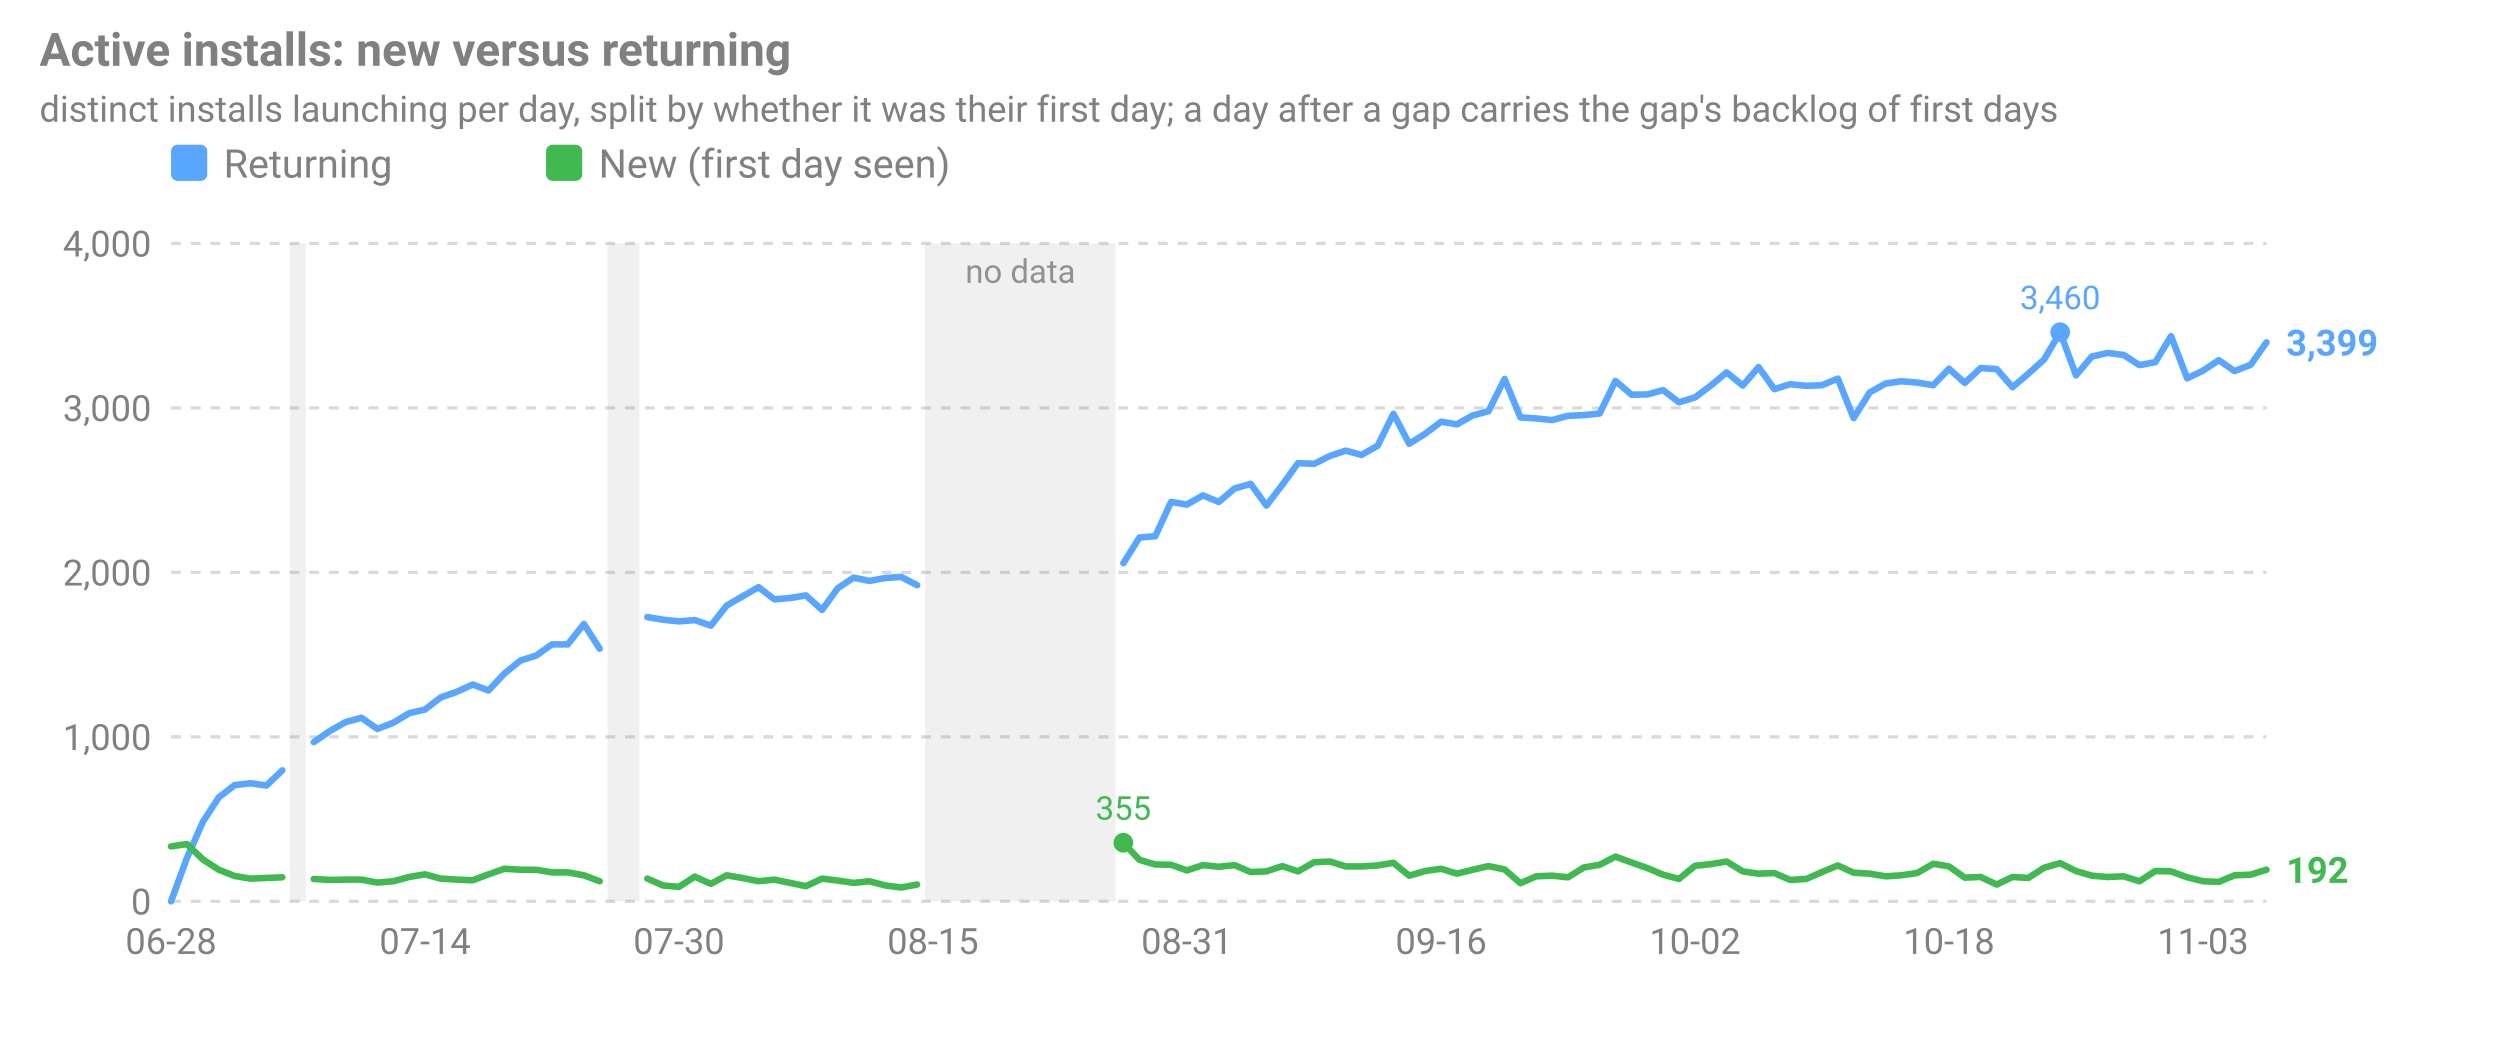
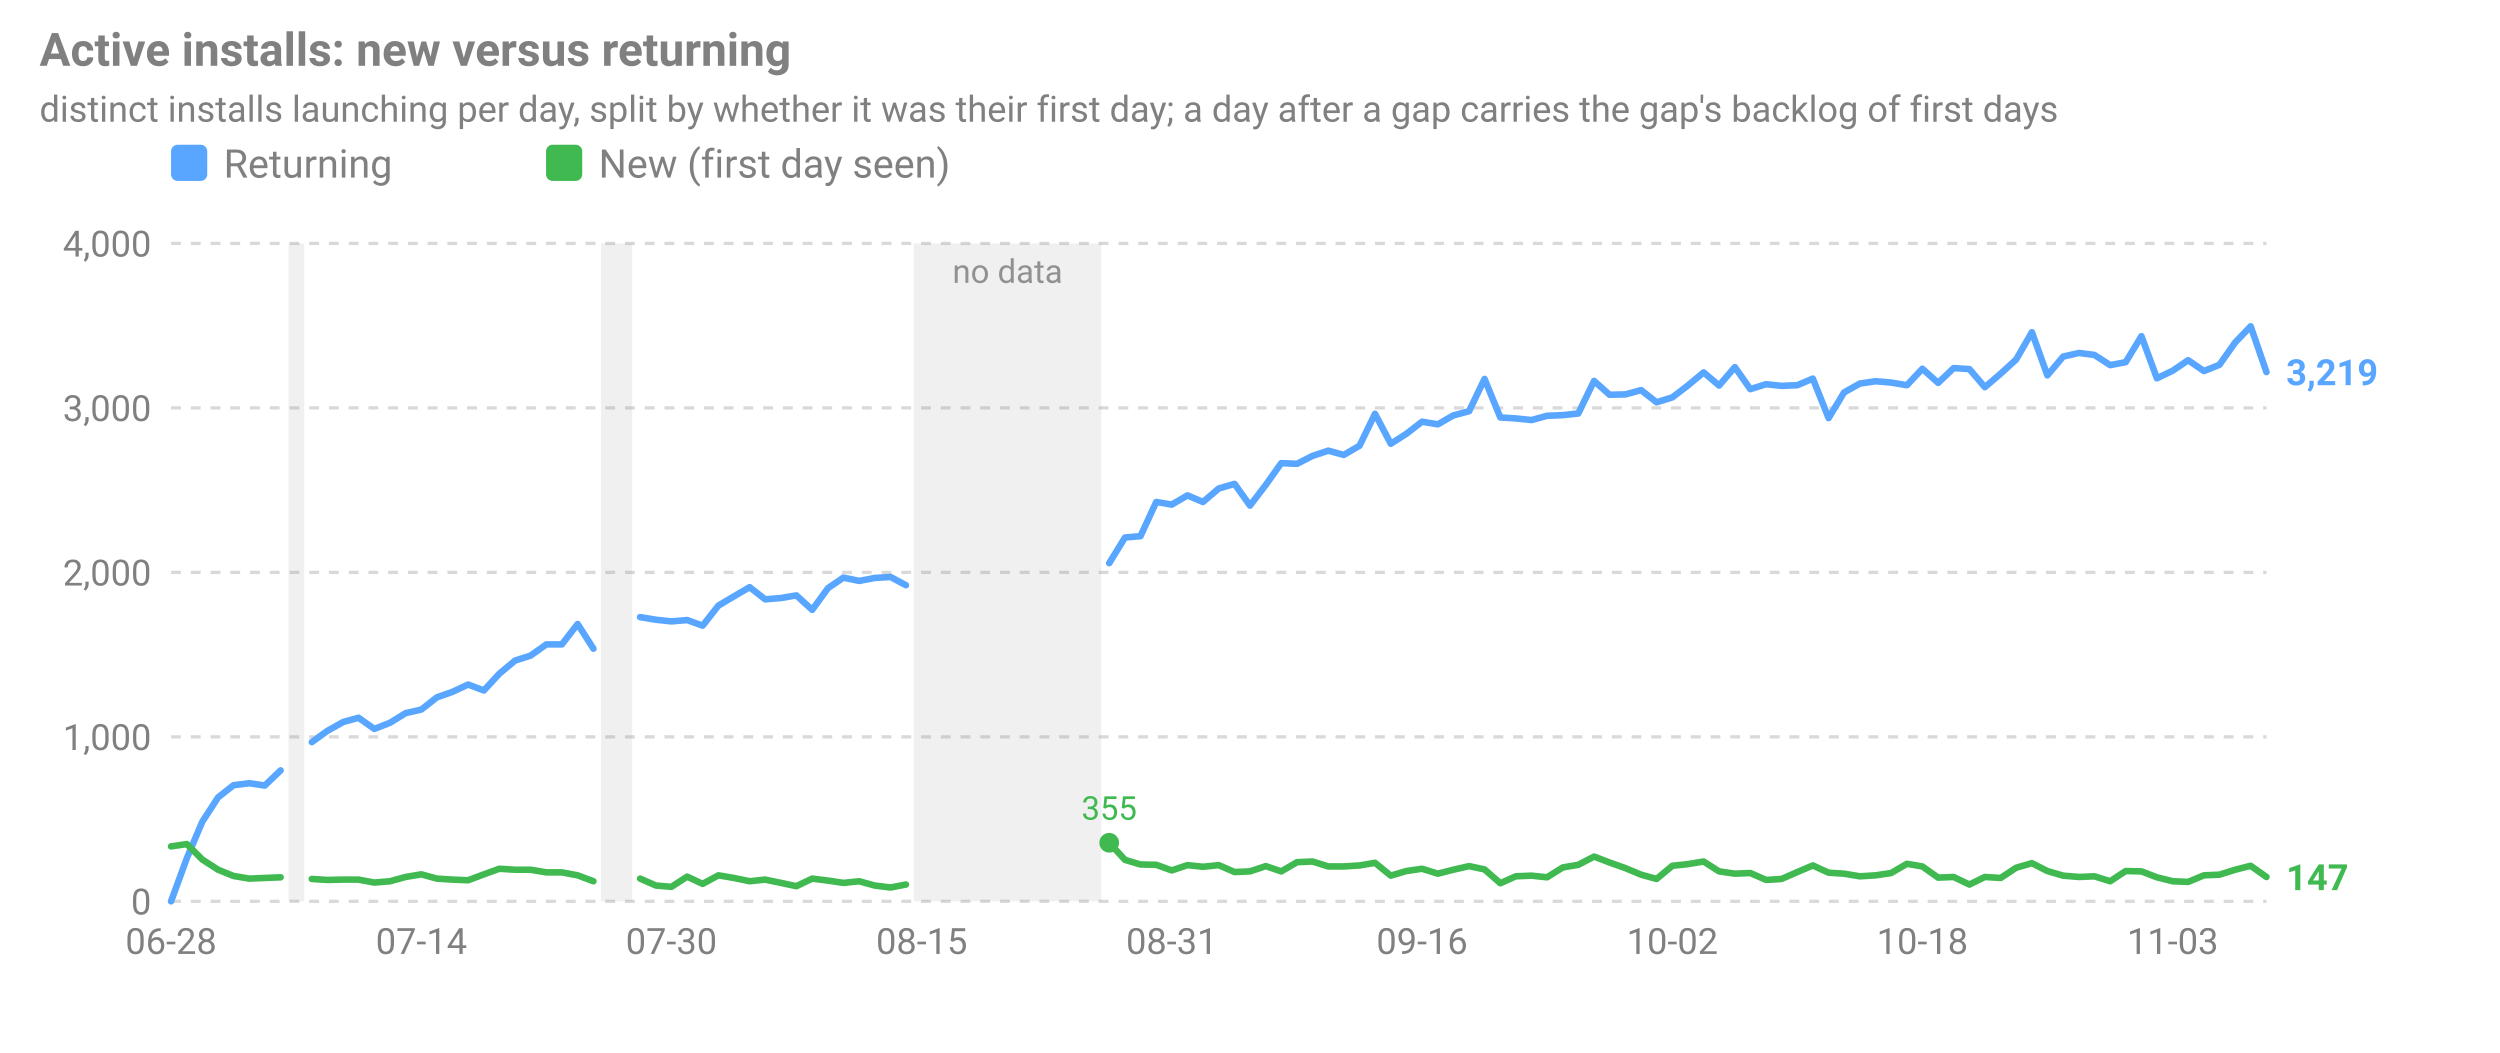
- <svg xmlns="http://www.w3.org/2000/svg" width="760" height="320" viewBox="0 0 760 320" role="img" aria-label="Active installs: new versus returning" data-chart="{&quot;bottom&quot;:274,&quot;labels&quot;:[&quot;06-28&quot;,&quot;06-29&quot;,&quot;06-30&quot;,&quot;07-01&quot;,&quot;07-02&quot;,&quot;07-03&quot;,&quot;07-04&quot;,&quot;07-05&quot;,&quot;07-06&quot;,&quot;07-07&quot;,&quot;07-08&quot;,&quot;07-09&quot;,&quot;07-10&quot;,&quot;07-11&quot;,&quot;07-12&quot;,&quot;07-13&quot;,&quot;07-14&quot;,&quot;07-15&quot;,&quot;07-16&quot;,&quot;07-17&quot;,&quot;07-18&quot;,&quot;07-19&quot;,&quot;07-20&quot;,&quot;07-21&quot;,&quot;07-22&quot;,&quot;07-23&quot;,&quot;07-24&quot;,&quot;07-25&quot;,&quot;07-26&quot;,&quot;07-27&quot;,&quot;07-28&quot;,&quot;07-29&quot;,&quot;07-30&quot;,&quot;07-31&quot;,&quot;08-01&quot;,&quot;08-02&quot;,&quot;08-03&quot;,&quot;08-04&quot;,&quot;08-05&quot;,&quot;08-06&quot;,&quot;08-07&quot;,&quot;08-08&quot;,&quot;08-09&quot;,&quot;08-10&quot;,&quot;08-11&quot;,&quot;08-12&quot;,&quot;08-13&quot;,&quot;08-14&quot;,&quot;08-15&quot;,&quot;08-16&quot;,&quot;08-17&quot;,&quot;08-18&quot;,&quot;08-19&quot;,&quot;08-20&quot;,&quot;08-21&quot;,&quot;08-22&quot;,&quot;08-23&quot;,&quot;08-24&quot;,&quot;08-25&quot;,&quot;08-26&quot;,&quot;08-27&quot;,&quot;08-28&quot;,&quot;08-29&quot;,&quot;08-30&quot;,&quot;08-31&quot;,&quot;09-01&quot;,&quot;09-02&quot;,&quot;09-03&quot;,&quot;09-04&quot;,&quot;09-05&quot;,&quot;09-06&quot;,&quot;09-07&quot;,&quot;09-08&quot;,&quot;09-09&quot;,&quot;09-10&quot;,&quot;09-11&quot;,&quot;09-12&quot;,&quot;09-13&quot;,&quot;09-14&quot;,&quot;09-15&quot;,&quot;09-16&quot;,&quot;09-17&quot;,&quot;09-18&quot;,&quot;09-19&quot;,&quot;09-20&quot;,&quot;09-21&quot;,&quot;09-22&quot;,&quot;09-23&quot;,&quot;09-24&quot;,&quot;09-25&quot;,&quot;09-26&quot;,&quot;09-27&quot;,&quot;09-28&quot;,&quot;09-29&quot;,&quot;09-30&quot;,&quot;10-01&quot;,&quot;10-02&quot;,&quot;10-03&quot;,&quot;10-04&quot;,&quot;10-05&quot;,&quot;10-06&quot;,&quot;10-07&quot;,&quot;10-08&quot;,&quot;10-09&quot;,&quot;10-10&quot;,&quot;10-11&quot;,&quot;10-12&quot;,&quot;10-13&quot;,&quot;10-14&quot;,&quot;10-15&quot;,&quot;10-16&quot;,&quot;10-17&quot;,&quot;10-18&quot;,&quot;10-19&quot;,&quot;10-20&quot;,&quot;10-21&quot;,&quot;10-22&quot;,&quot;10-23&quot;,&quot;10-24&quot;,&quot;10-25&quot;,&quot;10-26&quot;,&quot;10-27&quot;,&quot;10-28&quot;,&quot;10-29&quot;,&quot;10-30&quot;,&quot;10-31&quot;,&quot;11-01&quot;,&quot;11-02&quot;,&quot;11-03&quot;,&quot;11-04&quot;,&quot;11-05&quot;,&quot;11-06&quot;,&quot;11-07&quot;],&quot;series&quot;:[{&quot;color&quot;:&quot;#58a6ff&quot;,&quot;name&quot;:&quot;Returning&quot;,&quot;values&quot;:[&quot;0&quot;,&quot;261&quot;,&quot;485&quot;,&quot;631&quot;,&quot;706&quot;,&quot;719&quot;,&quot;703&quot;,&quot;796&quot;,null,&quot;968&quot;,&quot;1,037&quot;,&quot;1,090&quot;,&quot;1,117&quot;,&quot;1,048&quot;,&quot;1,086&quot;,&quot;1,144&quot;,&quot;1,166&quot;,&quot;1,240&quot;,&quot;1,273&quot;,&quot;1,318&quot;,&quot;1,281&quot;,&quot;1,385&quot;,&quot;1,463&quot;,&quot;1,494&quot;,&quot;1,561&quot;,&quot;1,562&quot;,&quot;1,686&quot;,&quot;1,535&quot;,null,null,&quot;1,727&quot;,&quot;1,711&quot;,&quot;1,702&quot;,&quot;1,710&quot;,&quot;1,676&quot;,&quot;1,798&quot;,&quot;1,854&quot;,&quot;1,910&quot;,&quot;1,835&quot;,&quot;1,844&quot;,&quot;1,860&quot;,&quot;1,771&quot;,&quot;1,904&quot;,&quot;1,968&quot;,&quot;1,947&quot;,&quot;1,966&quot;,&quot;1,972&quot;,&quot;1,922&quot;,null,null,null,null,null,null,null,null,null,null,null,null,&quot;2,057&quot;,&quot;2,212&quot;,&quot;2,220&quot;,&quot;2,429&quot;,&quot;2,411&quot;,&quot;2,469&quot;,&quot;2,429&quot;,&quot;2,510&quot;,&quot;2,538&quot;,&quot;2,407&quot;,&quot;2,533&quot;,&quot;2,664&quot;,&quot;2,660&quot;,&quot;2,708&quot;,&quot;2,740&quot;,&quot;2,714&quot;,&quot;2,771&quot;,&quot;2,965&quot;,&quot;2,781&quot;,&quot;2,842&quot;,&quot;2,915&quot;,&quot;2,901&quot;,&quot;2,953&quot;,&quot;2,981&quot;,&quot;3,176&quot;,&quot;2,942&quot;,&quot;2,937&quot;,&quot;2,927&quot;,&quot;2,951&quot;,&quot;2,955&quot;,&quot;2,967&quot;,&quot;3,164&quot;,&quot;3,080&quot;,&quot;3,082&quot;,&quot;3,108&quot;,&quot;3,034&quot;,&quot;3,065&quot;,&quot;3,135&quot;,&quot;3,217&quot;,&quot;3,137&quot;,&quot;3,248&quot;,&quot;3,113&quot;,&quot;3,144&quot;,&quot;3,133&quot;,&quot;3,138&quot;,&quot;3,178&quot;,&quot;2,939&quot;,&quot;3,093&quot;,&quot;3,148&quot;,&quot;3,161&quot;,&quot;3,154&quot;,&quot;3,138&quot;,&quot;3,238&quot;,&quot;3,152&quot;,&quot;3,241&quot;,&quot;3,235&quot;,&quot;3,126&quot;,&quot;3,208&quot;,&quot;3,294&quot;,&quot;3,460&quot;,&quot;3,198&quot;,&quot;3,311&quot;,&quot;3,333&quot;,&quot;3,321&quot;,&quot;3,260&quot;,&quot;3,279&quot;,&quot;3,437&quot;,&quot;3,180&quot;,&quot;3,227&quot;,&quot;3,290&quot;,&quot;3,225&quot;,&quot;3,261&quot;,&quot;3,399&quot;],&quot;y&quot;:[274.0,260.9,249.8,242.4,238.7,238.1,238.8,234.2,null,225.6,222.2,219.5,218.2,221.6,219.7,216.8,215.7,212.0,210.3,208.1,209.9,204.8,200.8,199.3,195.9,195.9,189.7,197.2,null,null,187.6,188.4,188.9,188.5,190.2,184.1,181.3,178.5,182.2,181.8,181.0,185.4,178.8,175.6,176.6,175.7,175.4,177.9,null,null,null,null,null,null,null,null,null,null,null,null,171.2,163.4,163.0,152.6,153.4,150.6,152.6,148.5,147.1,153.7,147.4,140.8,141.0,138.6,137.0,138.3,135.5,125.8,134.9,131.9,128.2,129.0,126.3,125.0,115.2,126.9,127.2,127.7,126.4,126.2,125.7,115.8,120.0,119.9,118.6,122.3,120.8,117.2,113.2,117.2,111.6,118.3,116.8,117.3,117.1,115.1,127.1,119.3,116.6,115.9,116.3,117.1,112.1,116.4,111.9,112.2,117.7,113.6,109.3,101.0,114.1,108.4,107.3,107.9,111.0,110.1,102.2,115.0,112.7,109.5,112.8,110.9,104.1]},{&quot;color&quot;:&quot;#3fb950&quot;,&quot;name&quot;:&quot;New (first day seen)&quot;,&quot;values&quot;:[&quot;334&quot;,&quot;348&quot;,&quot;254&quot;,&quot;191&quot;,&quot;154&quot;,&quot;138&quot;,&quot;143&quot;,&quot;146&quot;,null,&quot;136&quot;,&quot;130&quot;,&quot;132&quot;,&quot;132&quot;,&quot;114&quot;,&quot;121&quot;,&quot;148&quot;,&quot;164&quot;,&quot;138&quot;,&quot;132&quot;,&quot;128&quot;,&quot;164&quot;,&quot;198&quot;,&quot;193&quot;,&quot;192&quot;,&quot;175&quot;,&quot;176&quot;,&quot;157&quot;,&quot;123&quot;,null,null,&quot;138&quot;,&quot;95&quot;,&quot;89&quot;,&quot;150&quot;,&quot;106&quot;,&quot;158&quot;,&quot;142&quot;,&quot;121&quot;,&quot;131&quot;,&quot;112&quot;,&quot;92&quot;,&quot;139&quot;,&quot;126&quot;,&quot;111&quot;,&quot;122&quot;,&quot;96&quot;,&quot;84&quot;,&quot;103&quot;,null,null,null,null,null,null,null,null,null,null,null,null,&quot;355&quot;,&quot;253&quot;,&quot;225&quot;,&quot;222&quot;,&quot;187&quot;,&quot;220&quot;,&quot;210&quot;,&quot;220&quot;,&quot;179&quot;,&quot;181&quot;,&quot;214&quot;,&quot;183&quot;,&quot;237&quot;,&quot;241&quot;,&quot;211&quot;,&quot;213&quot;,&quot;217&quot;,&quot;234&quot;,&quot;155&quot;,&quot;184&quot;,&quot;199&quot;,&quot;168&quot;,&quot;191&quot;,&quot;214&quot;,&quot;194&quot;,&quot;110&quot;,&quot;151&quot;,&quot;156&quot;,&quot;146&quot;,&quot;206&quot;,&quot;223&quot;,&quot;273&quot;,&quot;236&quot;,&quot;203&quot;,&quot;161&quot;,&quot;136&quot;,&quot;216&quot;,&quot;226&quot;,&quot;243&quot;,&quot;182&quot;,&quot;168&quot;,&quot;171&quot;,&quot;130&quot;,&quot;136&quot;,&quot;177&quot;,&quot;217&quot;,&quot;174&quot;,&quot;168&quot;,&quot;151&quot;,&quot;157&quot;,&quot;172&quot;,&quot;228&quot;,&quot;213&quot;,&quot;144&quot;,&quot;148&quot;,&quot;103&quot;,&quot;147&quot;,&quot;143&quot;,&quot;204&quot;,&quot;232&quot;,&quot;185&quot;,&quot;155&quot;,&quot;148&quot;,&quot;151&quot;,&quot;122&quot;,&quot;184&quot;,&quot;183&quot;,&quot;146&quot;,&quot;122&quot;,&quot;118&quot;,&quot;159&quot;,&quot;161&quot;,&quot;192&quot;],&quot;y&quot;:[257.3,256.6,261.3,264.4,266.3,267.1,266.9,266.7,null,267.2,267.5,267.4,267.4,268.3,267.9,266.6,265.8,267.1,267.4,267.6,265.8,264.1,264.4,264.4,265.2,265.2,266.1,267.9,null,null,267.1,269.2,269.6,266.5,268.7,266.1,266.9,267.9,267.4,268.4,269.4,267.1,267.7,268.4,267.9,269.2,269.8,268.9,null,null,null,null,null,null,null,null,null,null,null,null,256.2,261.4,262.8,262.9,264.6,263.0,263.5,263.0,265.1,264.9,263.3,264.9,262.1,261.9,263.4,263.4,263.1,262.3,266.2,264.8,264.1,265.6,264.4,263.3,264.3,268.5,266.4,266.2,266.7,263.7,262.9,260.4,262.2,263.9,265.9,267.2,263.2,262.7,261.9,264.9,265.6,265.4,267.5,267.2,265.1,263.1,265.3,265.6,266.4,266.1,265.4,262.6,263.4,266.8,266.6,268.9,266.6,266.9,263.8,262.4,264.8,266.2,266.6,266.4,267.9,264.8,264.9,266.7,267.9,268.1,266.1,265.9,264.4]}],&quot;top&quot;:74,&quot;type&quot;:&quot;lines&quot;,&quot;x&quot;:[52.0,56.8,61.7,66.5,71.3,76.1,81.0,85.8,90.6,95.4,100.3,105.1,109.9,114.7,119.6,124.4,129.2,134.0,138.9,143.7,148.5,153.3,158.2,163.0,167.8,172.6,177.5,182.3,187.1,191.9,196.8,201.6,206.4,211.2,216.1,220.9,225.7,230.6,235.4,240.2,245.0,249.9,254.7,259.5,264.3,269.2,274.0,278.8,283.6,288.5,293.3,298.1,302.9,307.8,312.6,317.4,322.2,327.1,331.9,336.7,341.5,346.4,351.2,356.0,360.8,365.7,370.5,375.3,380.2,385.0,389.8,394.6,399.5,404.3,409.1,413.9,418.8,423.6,428.4,433.2,438.1,442.9,447.7,452.5,457.4,462.2,467.0,471.8,476.7,481.5,486.3,491.1,496.0,500.8,505.6,510.4,515.3,520.1,524.9,529.8,534.6,539.4,544.2,549.1,553.9,558.7,563.5,568.4,573.2,578.0,582.8,587.7,592.5,597.3,602.1,607.0,611.8,616.6,621.4,626.3,631.1,635.9,640.7,645.6,650.4,655.2,660.0,664.9,669.7,674.5,679.3,684.2,689.0]}">
+ <svg xmlns="http://www.w3.org/2000/svg" width="760" height="320" viewBox="0 0 760 320" role="img" aria-label="Active installs: new versus returning" data-chart="{&quot;bottom&quot;:274,&quot;labels&quot;:[&quot;06-28&quot;,&quot;06-29&quot;,&quot;06-30&quot;,&quot;07-01&quot;,&quot;07-02&quot;,&quot;07-03&quot;,&quot;07-04&quot;,&quot;07-05&quot;,&quot;07-06&quot;,&quot;07-07&quot;,&quot;07-08&quot;,&quot;07-09&quot;,&quot;07-10&quot;,&quot;07-11&quot;,&quot;07-12&quot;,&quot;07-13&quot;,&quot;07-14&quot;,&quot;07-15&quot;,&quot;07-16&quot;,&quot;07-17&quot;,&quot;07-18&quot;,&quot;07-19&quot;,&quot;07-20&quot;,&quot;07-21&quot;,&quot;07-22&quot;,&quot;07-23&quot;,&quot;07-24&quot;,&quot;07-25&quot;,&quot;07-26&quot;,&quot;07-27&quot;,&quot;07-28&quot;,&quot;07-29&quot;,&quot;07-30&quot;,&quot;07-31&quot;,&quot;08-01&quot;,&quot;08-02&quot;,&quot;08-03&quot;,&quot;08-04&quot;,&quot;08-05&quot;,&quot;08-06&quot;,&quot;08-07&quot;,&quot;08-08&quot;,&quot;08-09&quot;,&quot;08-10&quot;,&quot;08-11&quot;,&quot;08-12&quot;,&quot;08-13&quot;,&quot;08-14&quot;,&quot;08-15&quot;,&quot;08-16&quot;,&quot;08-17&quot;,&quot;08-18&quot;,&quot;08-19&quot;,&quot;08-20&quot;,&quot;08-21&quot;,&quot;08-22&quot;,&quot;08-23&quot;,&quot;08-24&quot;,&quot;08-25&quot;,&quot;08-26&quot;,&quot;08-27&quot;,&quot;08-28&quot;,&quot;08-29&quot;,&quot;08-30&quot;,&quot;08-31&quot;,&quot;09-01&quot;,&quot;09-02&quot;,&quot;09-03&quot;,&quot;09-04&quot;,&quot;09-05&quot;,&quot;09-06&quot;,&quot;09-07&quot;,&quot;09-08&quot;,&quot;09-09&quot;,&quot;09-10&quot;,&quot;09-11&quot;,&quot;09-12&quot;,&quot;09-13&quot;,&quot;09-14&quot;,&quot;09-15&quot;,&quot;09-16&quot;,&quot;09-17&quot;,&quot;09-18&quot;,&quot;09-19&quot;,&quot;09-20&quot;,&quot;09-21&quot;,&quot;09-22&quot;,&quot;09-23&quot;,&quot;09-24&quot;,&quot;09-25&quot;,&quot;09-26&quot;,&quot;09-27&quot;,&quot;09-28&quot;,&quot;09-29&quot;,&quot;09-30&quot;,&quot;10-01&quot;,&quot;10-02&quot;,&quot;10-03&quot;,&quot;10-04&quot;,&quot;10-05&quot;,&quot;10-06&quot;,&quot;10-07&quot;,&quot;10-08&quot;,&quot;10-09&quot;,&quot;10-10&quot;,&quot;10-11&quot;,&quot;10-12&quot;,&quot;10-13&quot;,&quot;10-14&quot;,&quot;10-15&quot;,&quot;10-16&quot;,&quot;10-17&quot;,&quot;10-18&quot;,&quot;10-19&quot;,&quot;10-20&quot;,&quot;10-21&quot;,&quot;10-22&quot;,&quot;10-23&quot;,&quot;10-24&quot;,&quot;10-25&quot;,&quot;10-26&quot;,&quot;10-27&quot;,&quot;10-28&quot;,&quot;10-29&quot;,&quot;10-30&quot;,&quot;10-31&quot;,&quot;11-01&quot;,&quot;11-02&quot;,&quot;11-03&quot;,&quot;11-04&quot;,&quot;11-05&quot;,&quot;11-06&quot;,&quot;11-07&quot;,&quot;11-08&quot;,&quot;11-09&quot;],&quot;series&quot;:[{&quot;color&quot;:&quot;#58a6ff&quot;,&quot;name&quot;:&quot;Returning&quot;,&quot;values&quot;:[&quot;0&quot;,&quot;261&quot;,&quot;485&quot;,&quot;631&quot;,&quot;706&quot;,&quot;719&quot;,&quot;703&quot;,&quot;796&quot;,null,&quot;968&quot;,&quot;1,037&quot;,&quot;1,090&quot;,&quot;1,117&quot;,&quot;1,048&quot;,&quot;1,086&quot;,&quot;1,144&quot;,&quot;1,166&quot;,&quot;1,240&quot;,&quot;1,273&quot;,&quot;1,318&quot;,&quot;1,281&quot;,&quot;1,385&quot;,&quot;1,463&quot;,&quot;1,494&quot;,&quot;1,561&quot;,&quot;1,562&quot;,&quot;1,686&quot;,&quot;1,535&quot;,null,null,&quot;1,727&quot;,&quot;1,711&quot;,&quot;1,702&quot;,&quot;1,710&quot;,&quot;1,676&quot;,&quot;1,798&quot;,&quot;1,854&quot;,&quot;1,910&quot;,&quot;1,835&quot;,&quot;1,844&quot;,&quot;1,860&quot;,&quot;1,771&quot;,&quot;1,904&quot;,&quot;1,968&quot;,&quot;1,947&quot;,&quot;1,966&quot;,&quot;1,972&quot;,&quot;1,922&quot;,null,null,null,null,null,null,null,null,null,null,null,null,&quot;2,057&quot;,&quot;2,212&quot;,&quot;2,220&quot;,&quot;2,429&quot;,&quot;2,411&quot;,&quot;2,469&quot;,&quot;2,429&quot;,&quot;2,510&quot;,&quot;2,538&quot;,&quot;2,407&quot;,&quot;2,533&quot;,&quot;2,664&quot;,&quot;2,660&quot;,&quot;2,708&quot;,&quot;2,740&quot;,&quot;2,714&quot;,&quot;2,771&quot;,&quot;2,965&quot;,&quot;2,781&quot;,&quot;2,842&quot;,&quot;2,915&quot;,&quot;2,901&quot;,&quot;2,953&quot;,&quot;2,981&quot;,&quot;3,176&quot;,&quot;2,942&quot;,&quot;2,937&quot;,&quot;2,927&quot;,&quot;2,951&quot;,&quot;2,955&quot;,&quot;2,967&quot;,&quot;3,164&quot;,&quot;3,080&quot;,&quot;3,082&quot;,&quot;3,108&quot;,&quot;3,034&quot;,&quot;3,065&quot;,&quot;3,135&quot;,&quot;3,217&quot;,&quot;3,137&quot;,&quot;3,248&quot;,&quot;3,113&quot;,&quot;3,144&quot;,&quot;3,133&quot;,&quot;3,138&quot;,&quot;3,178&quot;,&quot;2,939&quot;,&quot;3,093&quot;,&quot;3,148&quot;,&quot;3,161&quot;,&quot;3,154&quot;,&quot;3,138&quot;,&quot;3,238&quot;,&quot;3,152&quot;,&quot;3,241&quot;,&quot;3,235&quot;,&quot;3,126&quot;,&quot;3,208&quot;,&quot;3,294&quot;,&quot;3,460&quot;,&quot;3,198&quot;,&quot;3,311&quot;,&quot;3,333&quot;,&quot;3,321&quot;,&quot;3,260&quot;,&quot;3,279&quot;,&quot;3,437&quot;,&quot;3,180&quot;,&quot;3,227&quot;,&quot;3,290&quot;,&quot;3,225&quot;,&quot;3,261&quot;,&quot;3,399&quot;,&quot;3,495&quot;,&quot;3,219&quot;],&quot;y&quot;:[274.0,260.9,249.8,242.4,238.7,238.1,238.8,234.2,null,225.6,222.2,219.5,218.2,221.6,219.7,216.8,215.7,212.0,210.3,208.1,209.9,204.8,200.8,199.3,195.9,195.9,189.7,197.2,null,null,187.6,188.4,188.9,188.5,190.2,184.1,181.3,178.5,182.2,181.8,181.0,185.4,178.8,175.6,176.6,175.7,175.4,177.9,null,null,null,null,null,null,null,null,null,null,null,null,171.2,163.4,163.0,152.6,153.4,150.6,152.6,148.5,147.1,153.7,147.4,140.8,141.0,138.6,137.0,138.3,135.5,125.8,134.9,131.9,128.2,129.0,126.3,125.0,115.2,126.9,127.2,127.7,126.4,126.2,125.7,115.8,120.0,119.9,118.6,122.3,120.8,117.2,113.2,117.2,111.6,118.3,116.8,117.3,117.1,115.1,127.1,119.3,116.6,115.9,116.3,117.1,112.1,116.4,111.9,112.2,117.7,113.6,109.3,101.0,114.1,108.4,107.3,107.9,111.0,110.1,102.2,115.0,112.7,109.5,112.8,110.9,104.1,99.2,113.1]},{&quot;color&quot;:&quot;#3fb950&quot;,&quot;name&quot;:&quot;New (first day seen)&quot;,&quot;values&quot;:[&quot;334&quot;,&quot;348&quot;,&quot;254&quot;,&quot;191&quot;,&quot;154&quot;,&quot;138&quot;,&quot;143&quot;,&quot;146&quot;,null,&quot;136&quot;,&quot;130&quot;,&quot;132&quot;,&quot;132&quot;,&quot;114&quot;,&quot;121&quot;,&quot;148&quot;,&quot;164&quot;,&quot;138&quot;,&quot;132&quot;,&quot;128&quot;,&quot;164&quot;,&quot;198&quot;,&quot;193&quot;,&quot;192&quot;,&quot;175&quot;,&quot;176&quot;,&quot;157&quot;,&quot;123&quot;,null,null,&quot;138&quot;,&quot;95&quot;,&quot;89&quot;,&quot;150&quot;,&quot;106&quot;,&quot;158&quot;,&quot;142&quot;,&quot;121&quot;,&quot;131&quot;,&quot;112&quot;,&quot;92&quot;,&quot;139&quot;,&quot;126&quot;,&quot;111&quot;,&quot;122&quot;,&quot;96&quot;,&quot;84&quot;,&quot;103&quot;,null,null,null,null,null,null,null,null,null,null,null,null,&quot;355&quot;,&quot;253&quot;,&quot;225&quot;,&quot;222&quot;,&quot;187&quot;,&quot;220&quot;,&quot;210&quot;,&quot;220&quot;,&quot;179&quot;,&quot;181&quot;,&quot;214&quot;,&quot;183&quot;,&quot;237&quot;,&quot;241&quot;,&quot;211&quot;,&quot;213&quot;,&quot;217&quot;,&quot;234&quot;,&quot;155&quot;,&quot;184&quot;,&quot;199&quot;,&quot;168&quot;,&quot;191&quot;,&quot;214&quot;,&quot;194&quot;,&quot;110&quot;,&quot;151&quot;,&quot;156&quot;,&quot;146&quot;,&quot;206&quot;,&quot;223&quot;,&quot;273&quot;,&quot;236&quot;,&quot;203&quot;,&quot;161&quot;,&quot;136&quot;,&quot;216&quot;,&quot;226&quot;,&quot;243&quot;,&quot;182&quot;,&quot;168&quot;,&quot;171&quot;,&quot;130&quot;,&quot;136&quot;,&quot;177&quot;,&quot;217&quot;,&quot;174&quot;,&quot;168&quot;,&quot;151&quot;,&quot;157&quot;,&quot;172&quot;,&quot;228&quot;,&quot;213&quot;,&quot;144&quot;,&quot;148&quot;,&quot;103&quot;,&quot;147&quot;,&quot;143&quot;,&quot;204&quot;,&quot;232&quot;,&quot;185&quot;,&quot;155&quot;,&quot;148&quot;,&quot;151&quot;,&quot;122&quot;,&quot;184&quot;,&quot;183&quot;,&quot;146&quot;,&quot;122&quot;,&quot;118&quot;,&quot;159&quot;,&quot;161&quot;,&quot;192&quot;,&quot;216&quot;,&quot;147&quot;],&quot;y&quot;:[257.3,256.6,261.3,264.4,266.3,267.1,266.9,266.7,null,267.2,267.5,267.4,267.4,268.3,267.9,266.6,265.8,267.1,267.4,267.6,265.8,264.1,264.4,264.4,265.2,265.2,266.1,267.9,null,null,267.1,269.2,269.6,266.5,268.7,266.1,266.9,267.9,267.4,268.4,269.4,267.1,267.7,268.4,267.9,269.2,269.8,268.9,null,null,null,null,null,null,null,null,null,null,null,null,256.2,261.4,262.8,262.9,264.6,263.0,263.5,263.0,265.1,264.9,263.3,264.9,262.1,261.9,263.4,263.4,263.1,262.3,266.2,264.8,264.1,265.6,264.4,263.3,264.3,268.5,266.4,266.2,266.7,263.7,262.9,260.4,262.2,263.9,265.9,267.2,263.2,262.7,261.9,264.9,265.6,265.4,267.5,267.2,265.1,263.1,265.3,265.6,266.4,266.1,265.4,262.6,263.4,266.8,266.6,268.9,266.6,266.9,263.8,262.4,264.8,266.2,266.6,266.4,267.9,264.8,264.9,266.7,267.9,268.1,266.1,265.9,264.4,263.2,266.6]}],&quot;top&quot;:74,&quot;type&quot;:&quot;lines&quot;,&quot;x&quot;:[52.0,56.8,61.5,66.3,71.0,75.8,80.5,85.3,90.0,94.8,99.5,104.3,109.0,113.8,118.6,123.3,128.1,132.8,137.6,142.3,147.1,151.8,156.6,161.3,166.1,170.8,175.6,180.4,185.1,189.9,194.6,199.4,204.1,208.9,213.6,218.4,223.1,227.9,232.6,237.4,242.1,246.9,251.7,256.4,261.2,265.9,270.7,275.4,280.2,284.9,289.7,294.4,299.2,303.9,308.7,313.5,318.2,323.0,327.7,332.5,337.2,342.0,346.7,351.5,356.2,361.0,365.7,370.5,375.3,380.0,384.8,389.5,394.3,399.0,403.8,408.5,413.3,418.0,422.8,427.5,432.3,437.1,441.8,446.6,451.3,456.1,460.8,465.6,470.3,475.1,479.8,484.6,489.3,494.1,498.9,503.6,508.4,513.1,517.9,522.6,527.4,532.1,536.9,541.6,546.4,551.1,555.9,560.6,565.4,570.2,574.9,579.7,584.4,589.2,593.9,598.7,603.4,608.2,612.9,617.7,622.4,627.2,632.0,636.7,641.5,646.2,651.0,655.7,660.5,665.2,670.0,674.7,679.5,684.2,689.0]}">
  <style>
  text{font-family:-apple-system,BlinkMacSystemFont,'Segoe UI',Roboto,Helvetica,Arial,sans-serif}
  .grid{stroke:#808080;stroke-opacity:.3;stroke-width:1}
  .axis{stroke:#808080;stroke-width:1}
  .lbl{fill:#808080;font-size:12px}
  .val{fill:#808080;font-size:12px;font-weight:600}
  .title{fill:#808080;font-size:14px;font-weight:700}
  .sub{fill:#808080;font-size:11px}
  .gap{fill:#808080;opacity:.12}
  .gaplbl{fill:#808080;font-size:10px;opacity:.85}
  .ico{fill:#808080}
  .t1{fill:#e3b341}
  .t2{fill:#d29922}
  .t3{fill:#b7860b}
  .t4{fill:#946f0f}
</style>
  <text x="12" y="20" class="title">Active installs: new versus returning</text>
  <text x="12" y="37" class="sub">distinct installs launching per day, split by whether it was their first day; a day after a gap carries the gap's backlog of first days</text>
-   <rect x="88.2" y="74" width="4.8" height="200" class="gap" />
-   <rect x="184.7" y="74" width="9.7" height="200" class="gap" />
-   <rect x="281.2" y="74" width="57.9" height="200" class="gap" />
-   <text x="310.2" y="86" class="gaplbl" text-anchor="middle">no data</text>
+   <rect x="87.7" y="74" width="4.8" height="200" class="gap" />
+   <rect x="182.7" y="74" width="9.5" height="200" class="gap" />
+   <rect x="277.8" y="74" width="57.0" height="200" class="gap" />
+   <text x="306.3" y="86" class="gaplbl" text-anchor="middle">no data</text>
  <line x1="52" y1="274.0" x2="689" y2="274.0" class="grid" stroke-dasharray="3 3" />
  <text x="46" y="278.0" class="sub" text-anchor="end">0</text>
  <line x1="52" y1="224.0" x2="689" y2="224.0" class="grid" stroke-dasharray="3 3" />
  <text x="46" y="228.0" class="sub" text-anchor="end">1,000</text>
  <line x1="52" y1="174.0" x2="689" y2="174.0" class="grid" stroke-dasharray="3 3" />
  <text x="46" y="178.0" class="sub" text-anchor="end">2,000</text>
  <line x1="52" y1="124.0" x2="689" y2="124.0" class="grid" stroke-dasharray="3 3" />
  <text x="46" y="128.0" class="sub" text-anchor="end">3,000</text>
  <line x1="52" y1="74.0" x2="689" y2="74.0" class="grid" stroke-dasharray="3 3" />
  <text x="46" y="78.0" class="sub" text-anchor="end">4,000</text>
  <text x="52.0" y="290" class="sub" text-anchor="middle">06-28</text>
-   <text x="129.2" y="290" class="sub" text-anchor="middle">07-14</text>
-   <text x="206.4" y="290" class="sub" text-anchor="middle">07-30</text>
-   <text x="283.6" y="290" class="sub" text-anchor="middle">08-15</text>
-   <text x="360.8" y="290" class="sub" text-anchor="middle">08-31</text>
-   <text x="438.1" y="290" class="sub" text-anchor="middle">09-16</text>
-   <text x="515.3" y="290" class="sub" text-anchor="middle">10-02</text>
-   <text x="592.5" y="290" class="sub" text-anchor="middle">10-18</text>
-   <text x="669.7" y="290" class="sub" text-anchor="middle">11-03</text>
-   <polyline points="52.0,274.0 56.8,260.9 61.7,249.8 66.5,242.4 71.3,238.7 76.1,238.1 81.0,238.8 85.8,234.2" fill="none" stroke="#58a6ff" stroke-width="2" stroke-linejoin="round" stroke-linecap="round" />
-   <polyline points="95.4,225.6 100.3,222.2 105.1,219.5 109.9,218.2 114.7,221.6 119.6,219.7 124.4,216.8 129.2,215.7 134.0,212.0 138.9,210.3 143.7,208.1 148.5,209.9 153.3,204.8 158.2,200.8 163.0,199.3 167.8,195.9 172.6,195.9 177.5,189.7 182.3,197.2" fill="none" stroke="#58a6ff" stroke-width="2" stroke-linejoin="round" stroke-linecap="round" />
-   <polyline points="196.8,187.6 201.6,188.4 206.4,188.9 211.2,188.5 216.1,190.2 220.9,184.1 225.7,181.3 230.6,178.5 235.4,182.2 240.2,181.8 245.0,181.0 249.9,185.4 254.7,178.8 259.5,175.6 264.3,176.6 269.2,175.7 274.0,175.4 278.8,177.9" fill="none" stroke="#58a6ff" stroke-width="2" stroke-linejoin="round" stroke-linecap="round" />
-   <polyline points="341.5,171.2 346.4,163.4 351.2,163.0 356.0,152.6 360.8,153.4 365.7,150.6 370.5,152.6 375.3,148.5 380.2,147.1 385.0,153.7 389.8,147.4 394.6,140.8 399.5,141.0 404.3,138.6 409.1,137.0 413.9,138.3 418.8,135.5 423.6,125.8 428.4,134.9 433.2,131.9 438.1,128.2 442.9,129.0 447.7,126.3 452.5,125.0 457.4,115.2 462.2,126.9 467.0,127.2 471.8,127.7 476.7,126.4 481.5,126.2 486.3,125.7 491.1,115.8 496.0,120.0 500.8,119.9 505.6,118.6 510.4,122.3 515.3,120.8 520.1,117.2 524.9,113.2 529.8,117.2 534.6,111.6 539.4,118.3 544.2,116.8 549.1,117.3 553.9,117.1 558.7,115.1 563.5,127.1 568.4,119.3 573.2,116.6 578.0,115.9 582.8,116.3 587.7,117.1 592.5,112.1 597.3,116.4 602.1,111.9 607.0,112.2 611.8,117.7 616.6,113.6 621.4,109.3 626.3,101.0 631.1,114.1 635.9,108.4 640.7,107.3 645.6,107.9 650.4,111.0 655.2,110.1 660.0,102.2 664.9,115.0 669.7,112.7 674.5,109.5 679.3,112.8 684.2,110.9 689.0,104.1" fill="none" stroke="#58a6ff" stroke-width="2" stroke-linejoin="round" stroke-linecap="round" />
-   <polyline points="52.0,257.3 56.8,256.6 61.7,261.3 66.5,264.4 71.3,266.3 76.1,267.1 81.0,266.9 85.8,266.7" fill="none" stroke="#3fb950" stroke-width="2" stroke-linejoin="round" stroke-linecap="round" />
-   <polyline points="95.4,267.2 100.3,267.5 105.1,267.4 109.9,267.4 114.7,268.3 119.6,267.9 124.4,266.6 129.2,265.8 134.0,267.1 138.9,267.4 143.7,267.6 148.5,265.8 153.3,264.1 158.2,264.4 163.0,264.4 167.8,265.2 172.6,265.2 177.5,266.1 182.3,267.9" fill="none" stroke="#3fb950" stroke-width="2" stroke-linejoin="round" stroke-linecap="round" />
-   <polyline points="196.8,267.1 201.6,269.2 206.4,269.6 211.2,266.5 216.1,268.7 220.9,266.1 225.7,266.9 230.6,267.9 235.4,267.4 240.2,268.4 245.0,269.4 249.9,267.1 254.7,267.7 259.5,268.4 264.3,267.9 269.2,269.2 274.0,269.8 278.8,268.9" fill="none" stroke="#3fb950" stroke-width="2" stroke-linejoin="round" stroke-linecap="round" />
-   <polyline points="341.5,256.2 346.4,261.4 351.2,262.8 356.0,262.9 360.8,264.6 365.7,263.0 370.5,263.5 375.3,263.0 380.2,265.1 385.0,264.9 389.8,263.3 394.6,264.9 399.5,262.1 404.3,261.9 409.1,263.4 413.9,263.4 418.8,263.1 423.6,262.3 428.4,266.2 433.2,264.8 438.1,264.1 442.9,265.6 447.7,264.4 452.5,263.3 457.4,264.3 462.2,268.5 467.0,266.4 471.8,266.2 476.7,266.7 481.5,263.7 486.3,262.9 491.1,260.4 496.0,262.2 500.8,263.9 505.6,265.9 510.4,267.2 515.3,263.2 520.1,262.7 524.9,261.9 529.8,264.9 534.6,265.6 539.4,265.4 544.2,267.5 549.1,267.2 553.9,265.1 558.7,263.1 563.5,265.3 568.4,265.6 573.2,266.4 578.0,266.1 582.8,265.4 587.7,262.6 592.5,263.4 597.3,266.8 602.1,266.6 607.0,268.9 611.8,266.6 616.6,266.9 621.4,263.8 626.3,262.4 631.1,264.8 635.9,266.2 640.7,266.6 645.6,266.4 650.4,267.9 655.2,264.8 660.0,264.9 664.9,266.7 669.7,267.9 674.5,268.1 679.3,266.1 684.2,265.9 689.0,264.4" fill="none" stroke="#3fb950" stroke-width="2" stroke-linejoin="round" stroke-linecap="round" />
-   <text x="695.0" y="108.1" style="fill:#58a6ff;font-size:11px;font-weight:600">3,399</text>
-   <text x="695.0" y="268.4" style="fill:#3fb950;font-size:11px;font-weight:600">192</text>
-   <circle cx="341.5" cy="256.2" r="3" fill="#3fb950" />
-   <text x="341.5" y="249.2" text-anchor="middle" style="fill:#3fb950;font-size:10px">355</text>
-   <circle cx="626.3" cy="101.0" r="3" fill="#58a6ff" />
-   <text x="626.3" y="94.0" text-anchor="middle" style="fill:#58a6ff;font-size:10px">3,460</text>
+   <text x="128.1" y="290" class="sub" text-anchor="middle">07-14</text>
+   <text x="204.1" y="290" class="sub" text-anchor="middle">07-30</text>
+   <text x="280.2" y="290" class="sub" text-anchor="middle">08-15</text>
+   <text x="356.2" y="290" class="sub" text-anchor="middle">08-31</text>
+   <text x="432.3" y="290" class="sub" text-anchor="middle">09-16</text>
+   <text x="508.4" y="290" class="sub" text-anchor="middle">10-02</text>
+   <text x="584.4" y="290" class="sub" text-anchor="middle">10-18</text>
+   <text x="660.5" y="290" class="sub" text-anchor="middle">11-03</text>
+   <polyline points="52.0,274.0 56.8,260.9 61.5,249.8 66.3,242.4 71.0,238.7 75.8,238.1 80.5,238.8 85.3,234.2" fill="none" stroke="#58a6ff" stroke-width="2" stroke-linejoin="round" stroke-linecap="round" />
+   <polyline points="94.8,225.6 99.5,222.2 104.3,219.5 109.0,218.2 113.8,221.6 118.6,219.7 123.3,216.8 128.1,215.7 132.8,212.0 137.6,210.3 142.3,208.1 147.1,209.9 151.8,204.8 156.6,200.8 161.3,199.3 166.1,195.9 170.8,195.9 175.6,189.7 180.4,197.2" fill="none" stroke="#58a6ff" stroke-width="2" stroke-linejoin="round" stroke-linecap="round" />
+   <polyline points="194.6,187.6 199.4,188.4 204.1,188.9 208.9,188.5 213.6,190.2 218.4,184.1 223.1,181.3 227.9,178.5 232.6,182.2 237.4,181.8 242.1,181.0 246.9,185.4 251.7,178.8 256.4,175.6 261.2,176.6 265.9,175.7 270.7,175.4 275.4,177.9" fill="none" stroke="#58a6ff" stroke-width="2" stroke-linejoin="round" stroke-linecap="round" />
+   <polyline points="337.2,171.2 342.0,163.4 346.7,163.0 351.5,152.6 356.2,153.4 361.0,150.6 365.7,152.6 370.5,148.5 375.3,147.1 380.0,153.7 384.8,147.4 389.5,140.8 394.3,141.0 399.0,138.6 403.8,137.0 408.5,138.3 413.3,135.5 418.0,125.8 422.8,134.9 427.5,131.9 432.3,128.2 437.1,129.0 441.8,126.3 446.6,125.0 451.3,115.2 456.1,126.9 460.8,127.2 465.6,127.7 470.3,126.4 475.1,126.2 479.8,125.7 484.6,115.8 489.3,120.0 494.1,119.9 498.9,118.6 503.6,122.3 508.4,120.8 513.1,117.2 517.9,113.2 522.6,117.2 527.4,111.6 532.1,118.3 536.9,116.8 541.6,117.3 546.4,117.1 551.1,115.1 555.9,127.1 560.6,119.3 565.4,116.6 570.2,115.9 574.9,116.3 579.7,117.1 584.4,112.1 589.2,116.4 593.9,111.9 598.7,112.2 603.4,117.7 608.2,113.6 612.9,109.3 617.7,101.0 622.4,114.1 627.2,108.4 632.0,107.3 636.7,107.9 641.5,111.0 646.2,110.1 651.0,102.2 655.7,115.0 660.5,112.7 665.2,109.5 670.0,112.8 674.7,110.9 679.5,104.1 684.2,99.2 689.0,113.1" fill="none" stroke="#58a6ff" stroke-width="2" stroke-linejoin="round" stroke-linecap="round" />
+   <polyline points="52.0,257.3 56.8,256.6 61.5,261.3 66.3,264.4 71.0,266.3 75.8,267.1 80.5,266.9 85.3,266.7" fill="none" stroke="#3fb950" stroke-width="2" stroke-linejoin="round" stroke-linecap="round" />
+   <polyline points="94.8,267.2 99.5,267.5 104.3,267.4 109.0,267.4 113.8,268.3 118.6,267.9 123.3,266.6 128.1,265.8 132.8,267.1 137.6,267.4 142.3,267.6 147.1,265.8 151.8,264.1 156.6,264.4 161.3,264.4 166.1,265.2 170.8,265.2 175.6,266.1 180.4,267.9" fill="none" stroke="#3fb950" stroke-width="2" stroke-linejoin="round" stroke-linecap="round" />
+   <polyline points="194.6,267.1 199.4,269.2 204.1,269.6 208.9,266.5 213.6,268.7 218.4,266.1 223.1,266.9 227.9,267.9 232.6,267.4 237.4,268.4 242.1,269.4 246.9,267.1 251.7,267.7 256.4,268.4 261.2,267.9 265.9,269.2 270.7,269.8 275.4,268.9" fill="none" stroke="#3fb950" stroke-width="2" stroke-linejoin="round" stroke-linecap="round" />
+   <polyline points="337.2,256.2 342.0,261.4 346.7,262.8 351.5,262.9 356.2,264.6 361.0,263.0 365.7,263.5 370.5,263.0 375.3,265.1 380.0,264.9 384.8,263.3 389.5,264.9 394.3,262.1 399.0,261.9 403.8,263.4 408.5,263.4 413.3,263.1 418.0,262.3 422.8,266.2 427.5,264.8 432.3,264.1 437.1,265.6 441.8,264.4 446.6,263.3 451.3,264.3 456.1,268.5 460.8,266.4 465.6,266.2 470.3,266.7 475.1,263.7 479.8,262.9 484.6,260.4 489.3,262.2 494.1,263.9 498.9,265.9 503.6,267.2 508.4,263.2 513.1,262.7 517.9,261.9 522.6,264.9 527.4,265.6 532.1,265.4 536.9,267.5 541.6,267.2 546.4,265.1 551.1,263.1 555.9,265.3 560.6,265.6 565.4,266.4 570.2,266.1 574.9,265.4 579.7,262.6 584.4,263.4 589.2,266.8 593.9,266.6 598.7,268.9 603.4,266.6 608.2,266.9 612.9,263.8 617.7,262.4 622.4,264.8 627.2,266.2 632.0,266.6 636.7,266.4 641.5,267.9 646.2,264.8 651.0,264.9 655.7,266.7 660.5,267.9 665.2,268.1 670.0,266.1 674.7,265.9 679.5,264.4 684.2,263.2 689.0,266.6" fill="none" stroke="#3fb950" stroke-width="2" stroke-linejoin="round" stroke-linecap="round" />
+   <text x="695.0" y="117.1" style="fill:#58a6ff;font-size:11px;font-weight:600">3,219</text>
+   <text x="695.0" y="270.6" style="fill:#3fb950;font-size:11px;font-weight:600">147</text>
+   <circle cx="337.2" cy="256.2" r="3" fill="#3fb950" />
+   <text x="337.2" y="249.2" text-anchor="middle" style="fill:#3fb950;font-size:10px">355</text>
  <rect x="52" y="44" width="11" height="11" rx="2" fill="#58a6ff" />
  <text x="68" y="54" class="lbl">Returning</text>
  <rect x="166" y="44" width="11" height="11" rx="2" fill="#3fb950" />
  <text x="182" y="54" class="lbl">New (first day seen)</text>
</svg>
